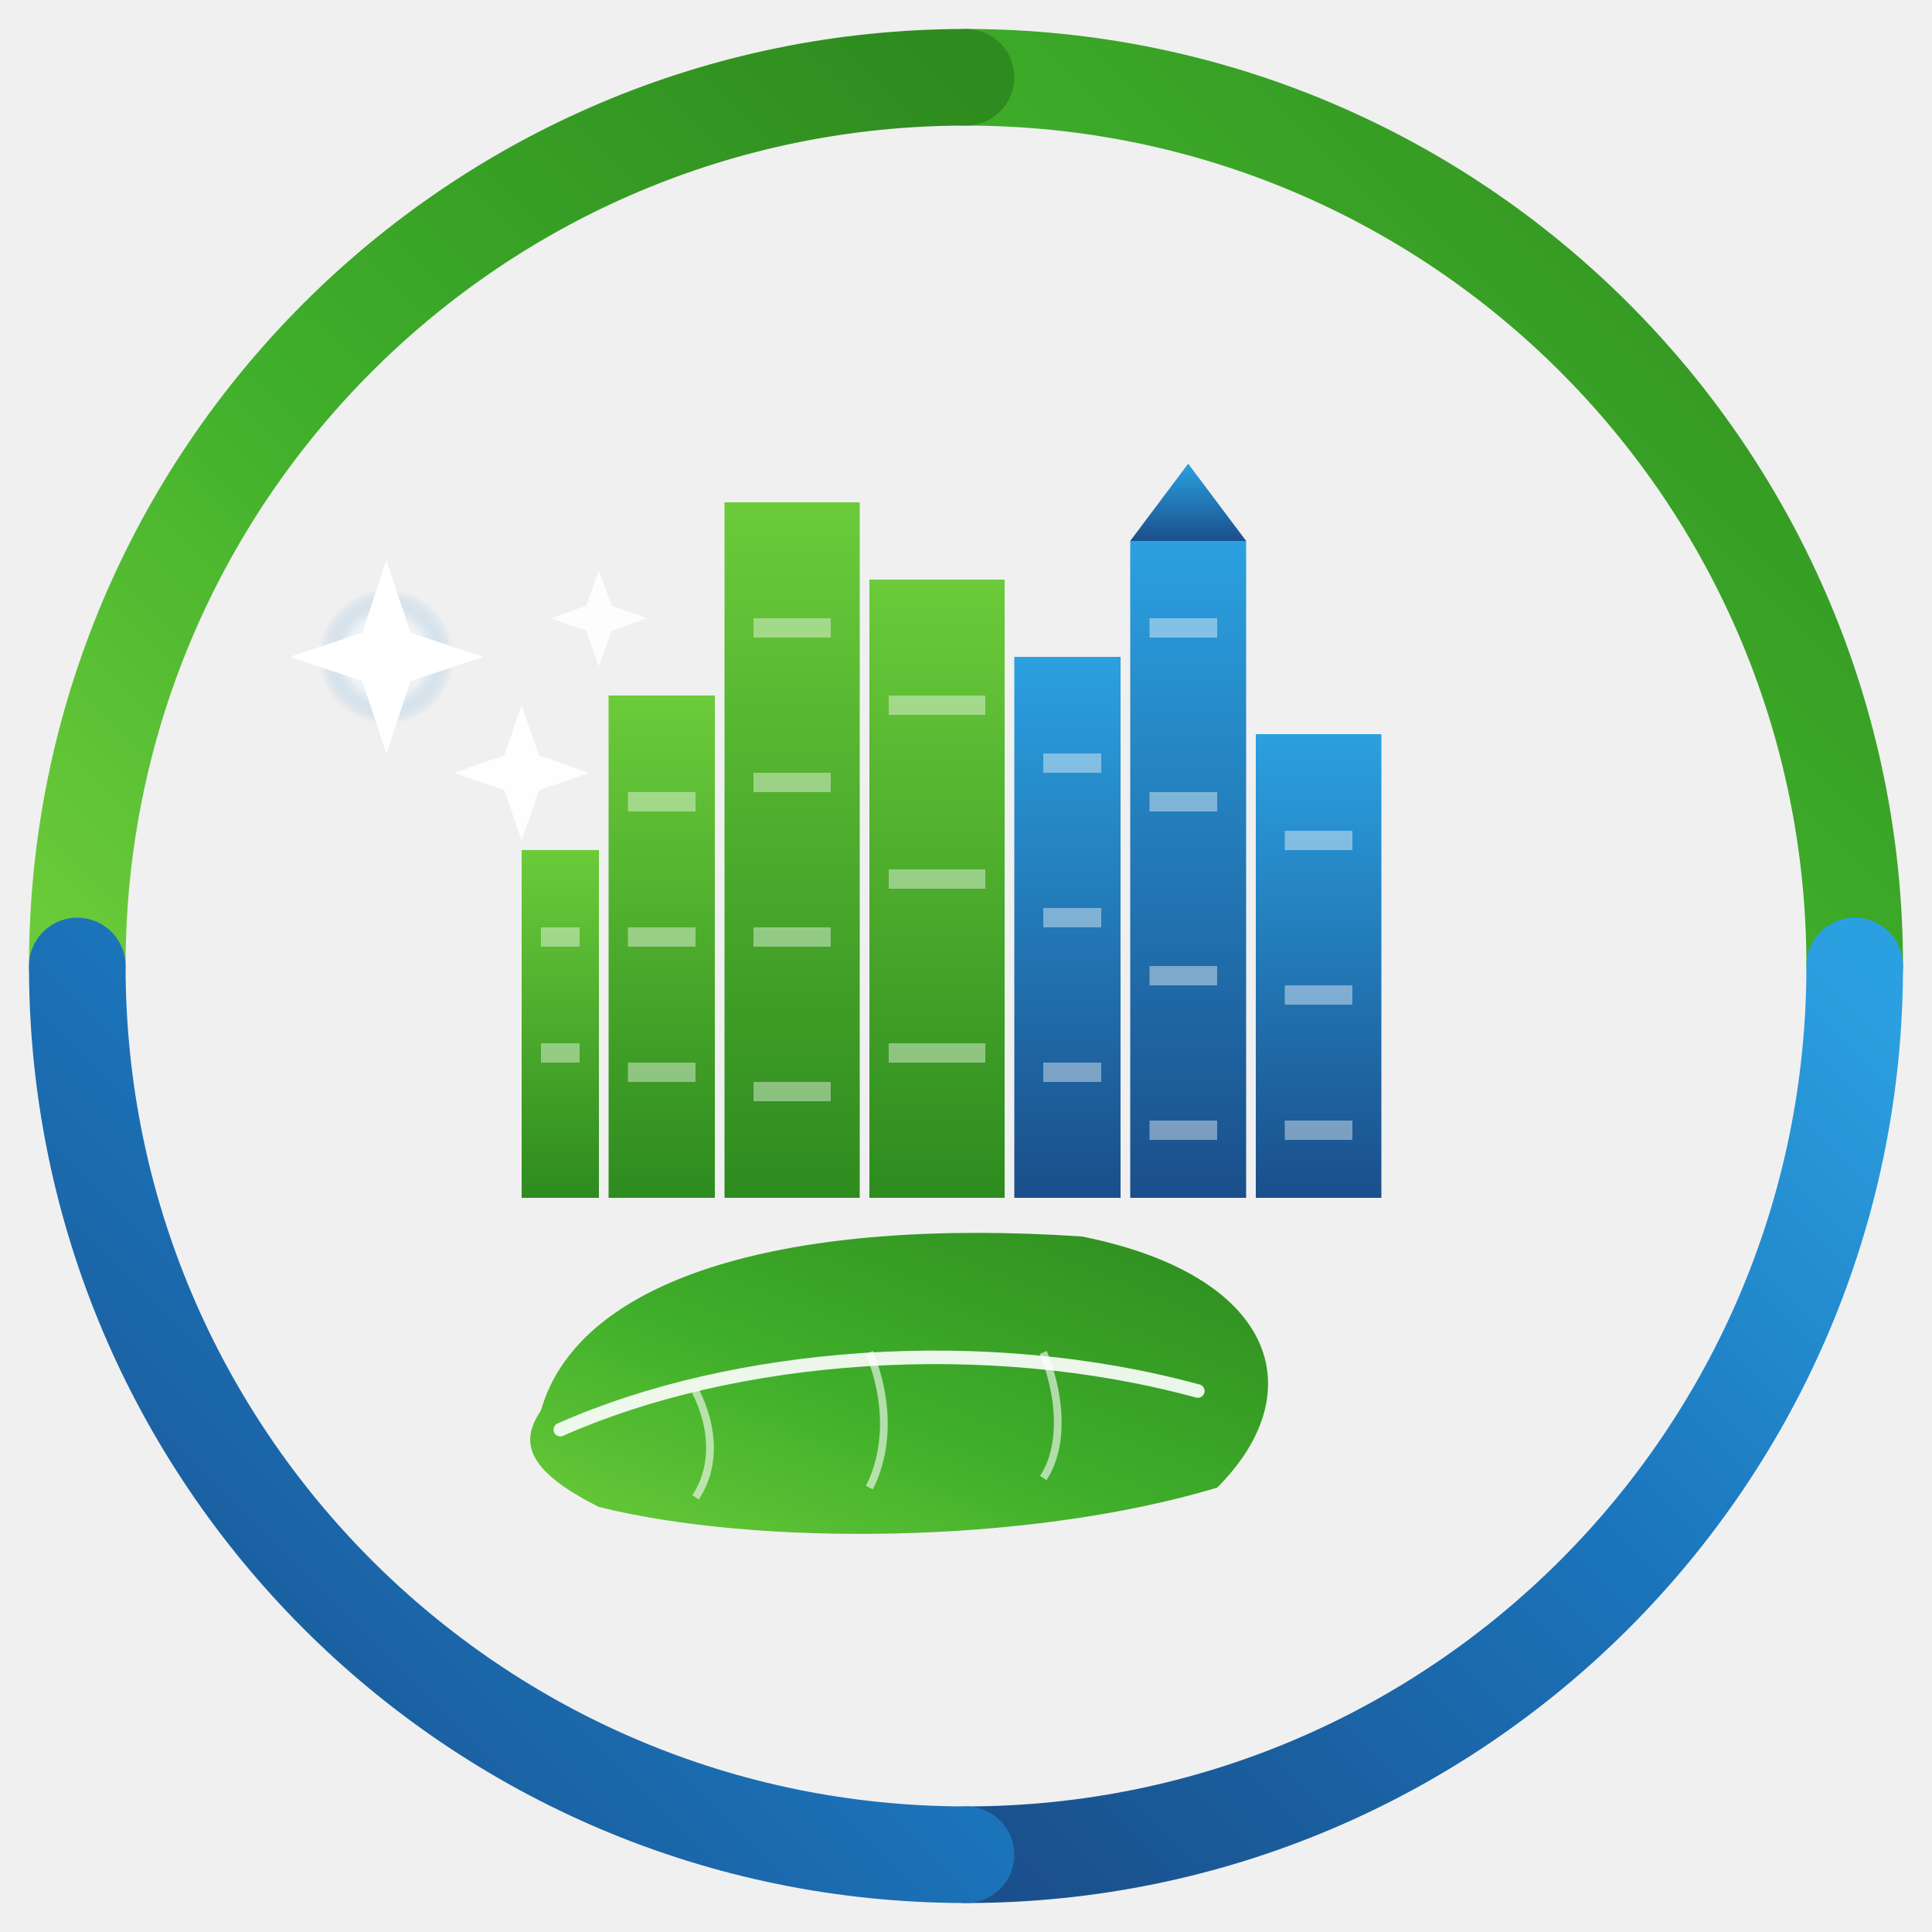
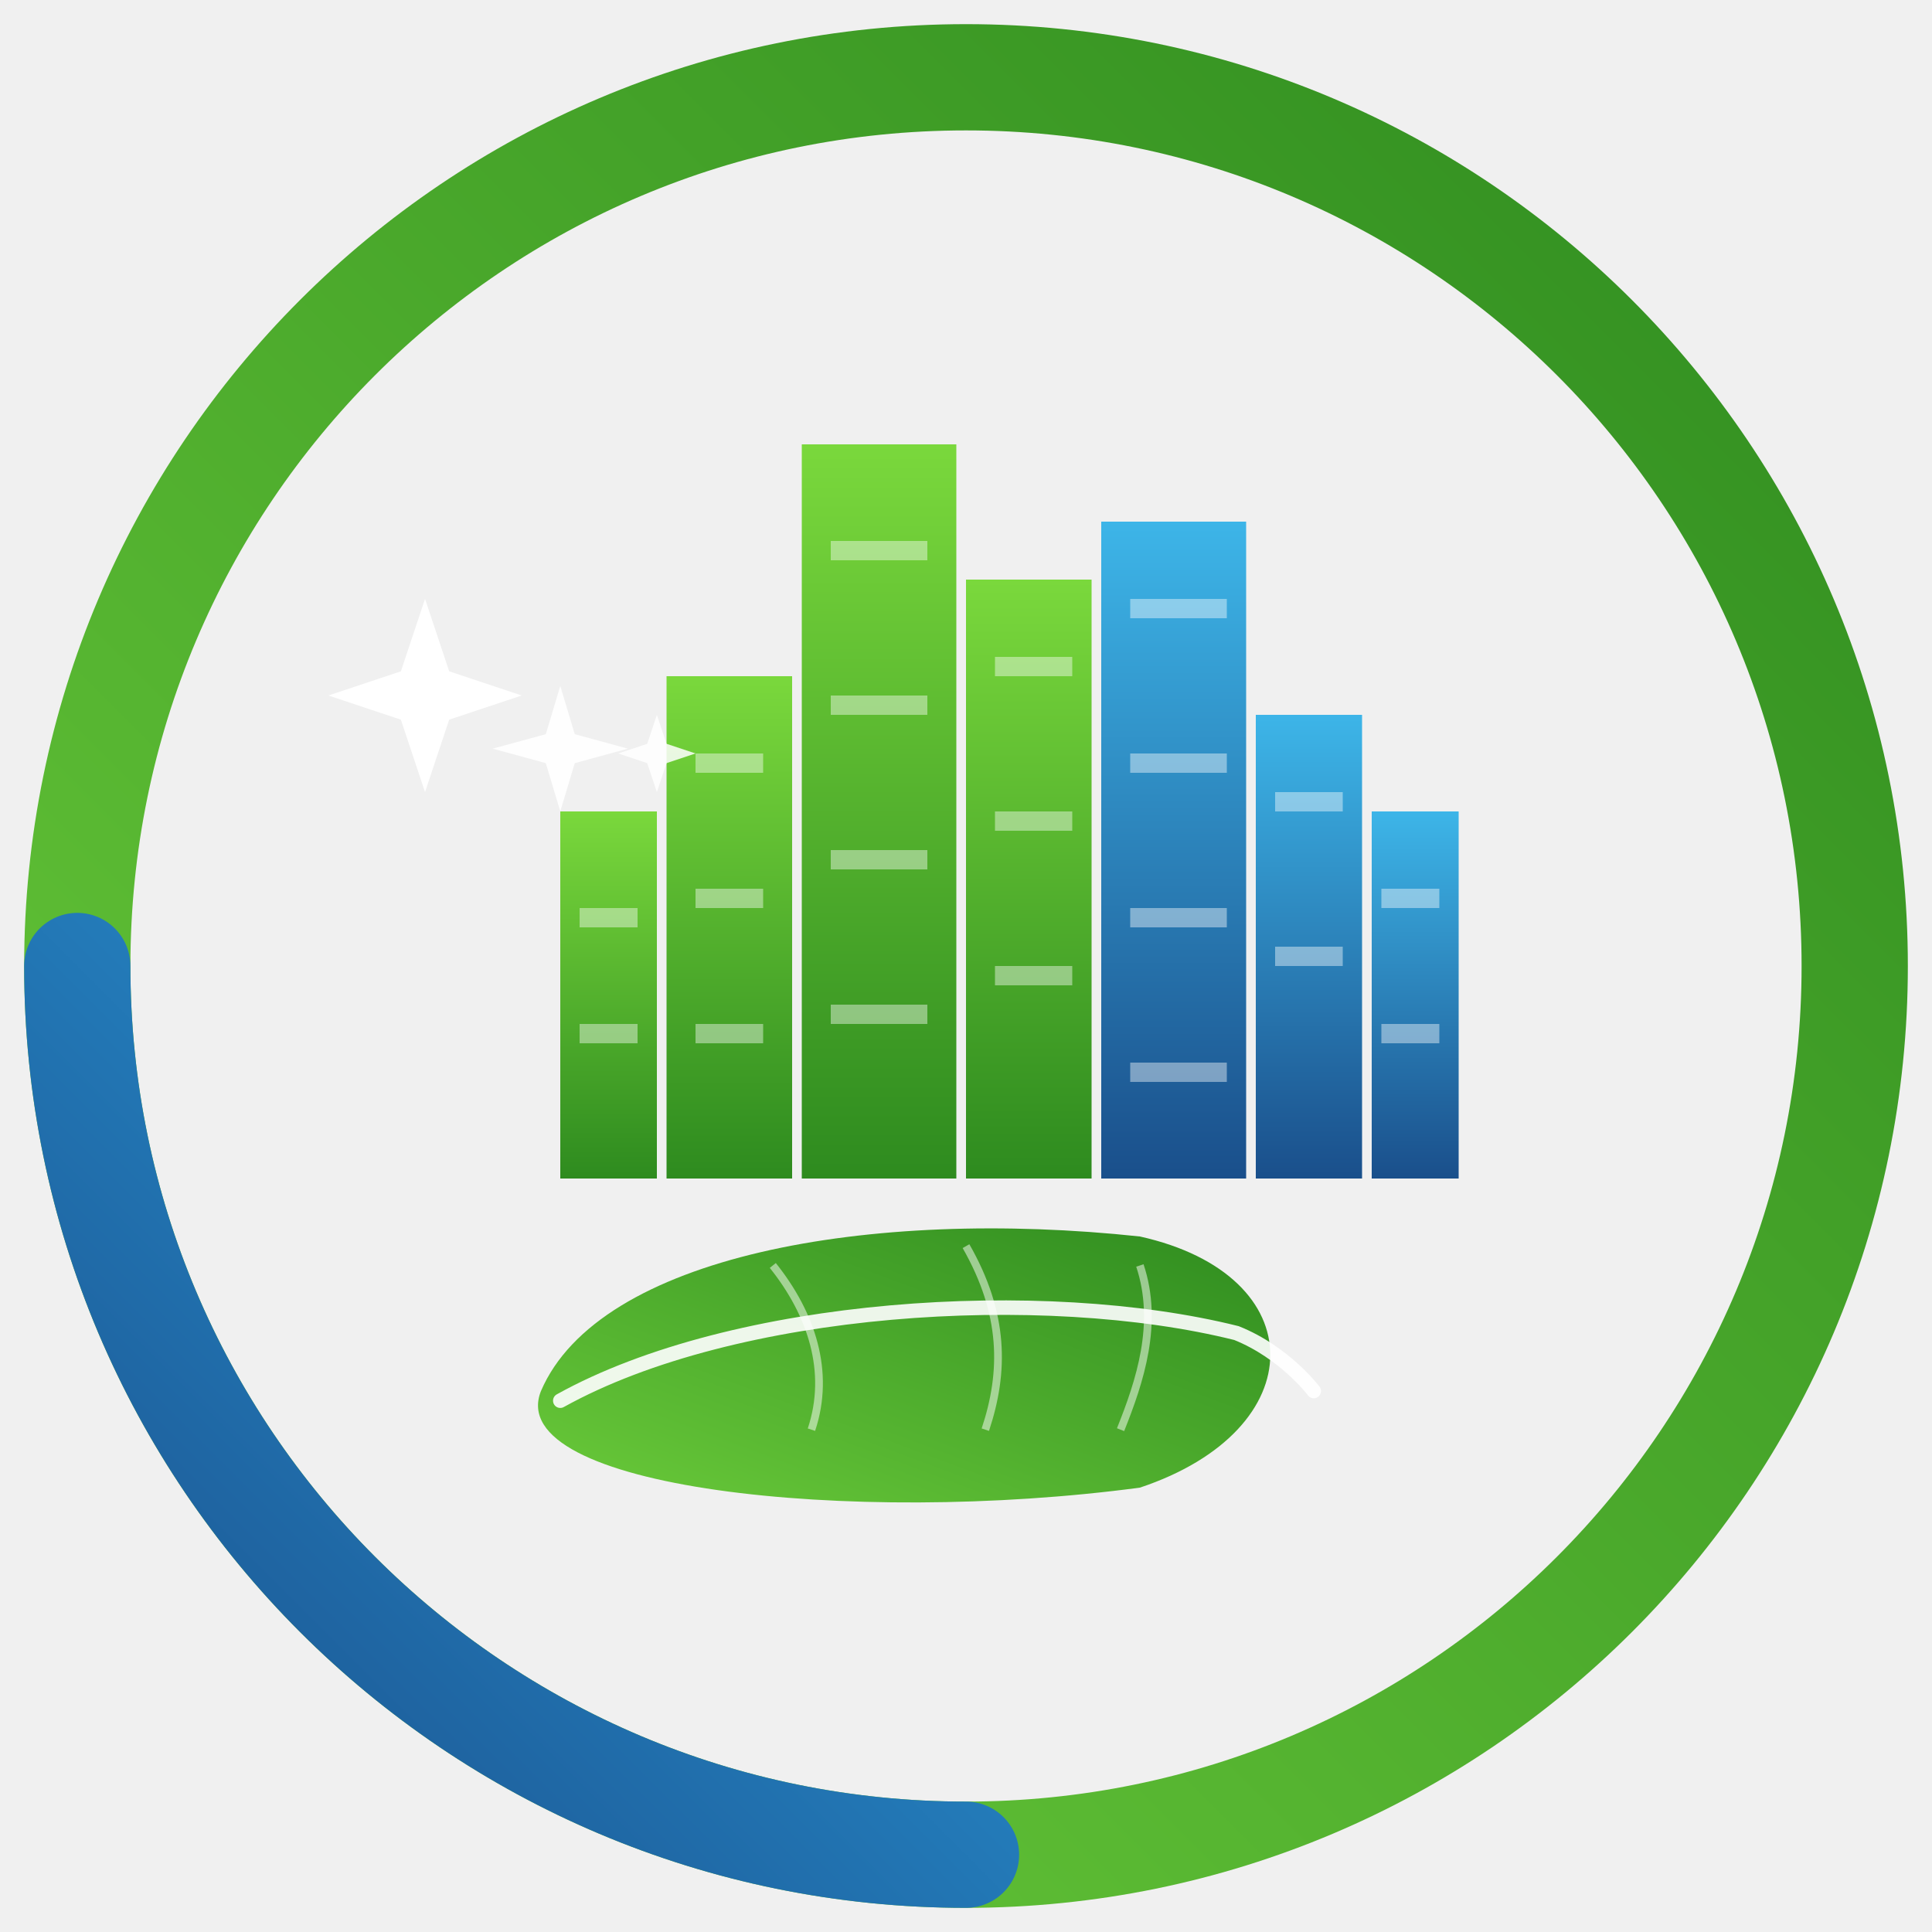
<svg xmlns="http://www.w3.org/2000/svg" viewBox="0 0 200 200" role="img" aria-label="ProClean">
  <defs>
-     <linearGradient id="mark-ribbonBlue" x1="0%" y1="100%" x2="100%" y2="0%">
+     <linearGradient id="mk-ribbonBlue" x1="0%" y1="100%" x2="100%" y2="0%">
      <stop offset="0%" stop-color="#1A4F8B" />
-       <stop offset="55%" stop-color="#1B75BC" />
      <stop offset="100%" stop-color="#2BA0E0" />
    </linearGradient>
-     <linearGradient id="mark-ribbonGreen" x1="100%" y1="0%" x2="0%" y2="100%">
+     <linearGradient id="mk-ribbonGreen" x1="100%" y1="0%" x2="0%" y2="100%">
      <stop offset="0%" stop-color="#2E8B1F" />
-       <stop offset="55%" stop-color="#3FAE2A" />
      <stop offset="100%" stop-color="#6BCB3A" />
    </linearGradient>
-     <linearGradient id="mark-bldgGreen" x1="0%" y1="0%" x2="0%" y2="100%">
-       <stop offset="0%" stop-color="#6BCB3A" />
+     <linearGradient id="mk-bldgGreen" x1="0%" y1="0%" x2="0%" y2="100%">
+       <stop offset="0%" stop-color="#7AD83C" />
      <stop offset="100%" stop-color="#2E8B1F" />
    </linearGradient>
-     <linearGradient id="mark-bldgBlue" x1="0%" y1="0%" x2="0%" y2="100%">
-       <stop offset="0%" stop-color="#2BA0E0" />
+     <linearGradient id="mk-bldgBlue" x1="0%" y1="0%" x2="0%" y2="100%">
+       <stop offset="0%" stop-color="#3DB5E8" />
      <stop offset="100%" stop-color="#1A4F8B" />
    </linearGradient>
-     <radialGradient id="mark-sparkle" cx="50%" cy="50%" r="50%">
-       <stop offset="0%" stop-color="#ffffff" stop-opacity="1" />
-       <stop offset="60%" stop-color="#E6F3FB" stop-opacity="0.9" />
-       <stop offset="100%" stop-color="#1B75BC" stop-opacity="0" />
-     </radialGradient>
  </defs>
-   <path d="M 100,8 A 92,92 0 0,1 192,100" fill="none" stroke="url(#mark-ribbonGreen)" stroke-width="10" stroke-linecap="round" />
-   <path d="M 100,8 A 92,92 0 0,0 8,100" fill="none" stroke="url(#mark-ribbonGreen)" stroke-width="10" stroke-linecap="round" />
-   <path d="M 192,100 A 92,92 0 0,1 100,192" fill="none" stroke="url(#mark-ribbonBlue)" stroke-width="10" stroke-linecap="round" />
-   <path d="M 8,100 A 92,92 0 0,0 100,192" fill="none" stroke="url(#mark-ribbonBlue)" stroke-width="10" stroke-linecap="round" />
-   <g transform="translate(54,42)">
-     <rect x="0" y="46" width="8" height="36" fill="url(#mark-bldgGreen)" />
-     <rect x="9" y="30" width="11" height="52" fill="url(#mark-bldgGreen)" />
-     <rect x="21" y="10" width="14" height="72" fill="url(#mark-bldgGreen)" />
-     <polygon points="36,18 50,18 50,82 36,82" fill="url(#mark-bldgGreen)" />
-     <rect x="51" y="26" width="11" height="56" fill="url(#mark-bldgBlue)" />
-     <polygon points="63,14 75,14 75,82 63,82" fill="url(#mark-bldgBlue)" />
-     <polygon points="63,14 69,6 75,14" fill="url(#mark-bldgBlue)" />
-     <rect x="76" y="34" width="13" height="48" fill="url(#mark-bldgBlue)" />
+   <circle cx="100" cy="100" r="92" fill="none" stroke="url(#mk-ribbonGreen)" stroke-width="11" stroke-linecap="round" />
+   <path d="M 100,192 A 92,92 0 0,1 8,100" fill="none" stroke="url(#mk-ribbonBlue)" stroke-width="11" stroke-linecap="round" />
+   <g transform="translate(58,40)">
+     <rect x="0" y="44" width="10" height="38" fill="url(#mk-bldgGreen)" />
+     <rect x="11" y="30" width="13" height="52" fill="url(#mk-bldgGreen)" />
+     <rect x="25" y="6" width="16" height="76" fill="url(#mk-bldgGreen)" />
+     <rect x="42" y="20" width="13" height="62" fill="url(#mk-bldgGreen)" />
+     <rect x="56" y="14" width="15" height="68" fill="url(#mk-bldgBlue)" />
+     <rect x="72" y="34" width="11" height="48" fill="url(#mk-bldgBlue)" />
+     <rect x="84" y="44" width="9" height="38" fill="url(#mk-bldgBlue)" />
    <g fill="#ffffff" opacity="0.42">
-       <rect x="2" y="54" width="4" height="2" />
-       <rect x="2" y="66" width="4" height="2" />
-       <rect x="11" y="40" width="7" height="2" />
-       <rect x="11" y="54" width="7" height="2" />
-       <rect x="11" y="68" width="7" height="2" />
-       <rect x="24" y="22" width="8" height="2" />
-       <rect x="24" y="38" width="8" height="2" />
-       <rect x="24" y="54" width="8" height="2" />
-       <rect x="24" y="70" width="8" height="2" />
-       <rect x="38" y="30" width="10" height="2" />
-       <rect x="38" y="48" width="10" height="2" />
-       <rect x="38" y="66" width="10" height="2" />
-       <rect x="54" y="36" width="6" height="2" />
-       <rect x="54" y="52" width="6" height="2" />
-       <rect x="54" y="68" width="6" height="2" />
-       <rect x="65" y="22" width="7" height="2" />
-       <rect x="65" y="40" width="7" height="2" />
-       <rect x="65" y="58" width="7" height="2" />
-       <rect x="65" y="74" width="7" height="2" />
-       <rect x="79" y="44" width="7" height="2" />
-       <rect x="79" y="60" width="7" height="2" />
-       <rect x="79" y="74" width="7" height="2" />
+       <rect x="2" y="54" width="6" height="2" />
+       <rect x="2" y="66" width="6" height="2" />
+       <rect x="14" y="38" width="7" height="2" />
+       <rect x="14" y="52" width="7" height="2" />
+       <rect x="14" y="66" width="7" height="2" />
+       <rect x="28" y="16" width="10" height="2" />
+       <rect x="28" y="32" width="10" height="2" />
+       <rect x="28" y="48" width="10" height="2" />
+       <rect x="28" y="64" width="10" height="2" />
+       <rect x="45" y="28" width="8" height="2" />
+       <rect x="45" y="44" width="8" height="2" />
+       <rect x="45" y="60" width="8" height="2" />
+       <rect x="59" y="22" width="10" height="2" />
+       <rect x="59" y="38" width="10" height="2" />
+       <rect x="59" y="54" width="10" height="2" />
+       <rect x="59" y="70" width="10" height="2" />
+       <rect x="74" y="42" width="7" height="2" />
+       <rect x="74" y="58" width="7" height="2" />
+       <rect x="85" y="52" width="6" height="2" />
+       <rect x="85" y="66" width="6" height="2" />
    </g>
  </g>
-   <g transform="translate(40,68)">
-     <g>
-       <circle cx="0" cy="0" r="7" fill="url(#mark-sparkle)" opacity="0.5" />
-       <path d="M 0,-10 L 2.5,-2.5 L 10,0 L 2.5,2.5 L 0,10 L -2.5,2.5 L -10,0 L -2.5,-2.5 Z" fill="#ffffff" />
-     </g>
-     <g transform="translate(14,12)">
-       <path d="M 0,-7 L 1.8,-1.8 L 7,0 L 1.8,1.8 L 0,7 L -1.8,1.8 L -7,0 L -1.8,-1.8 Z" fill="#ffffff" opacity="0.95" />
-     </g>
-     <g transform="translate(22,-4)">
-       <path d="M 0,-5 L 1.3,-1.3 L 5,0 L 1.3,1.3 L 0,5 L -1.3,1.3 L -5,0 L -1.3,-1.3 Z" fill="#ffffff" opacity="0.85" />
-     </g>
+   <g transform="translate(44,72)" fill="#ffffff">
+     <path d="M 0,-10 L 2.5,-2.5 L 10,0 L 2.5,2.5 L 0,10 L -2.5,2.5 L -10,0 L -2.5,-2.5 Z" />
+     <path d="M 14,12 L 15.5,7 L 21,5.5 L 15.5,4 L 14,-1 L 12.5,4 L 7,5.5 L 12.5,7 Z" opacity="0.9" />
+     <path d="M 24,2 L 25,5 L 28,6 L 25,7 L 24,10 L 23,7 L 20,6 L 23,5 Z" opacity="0.85" />
  </g>
-   <g transform="translate(56,140)">
-     <path d="M 0,6              C 4,-8 26,-14 56,-12              C 76,-8 80,4 70,14              C 50,20 22,20 6,16              C -2,12 -2,9 0,6 Z" fill="url(#mark-ribbonGreen)" />
-     <path d="M 2,8 C 20,0 46,-2 68,4" stroke="#ffffff" stroke-width="1.4" fill="none" stroke-linecap="round" opacity="0.9" />
-     <path d="M 16,4 C 18,8 18,12 16,15" stroke="#ffffff" stroke-width="0.8" fill="none" opacity="0.6" />
-     <path d="M 34,0 C 36,5 36,10 34,14" stroke="#ffffff" stroke-width="0.8" fill="none" opacity="0.6" />
-     <path d="M 52,0 C 54,5 54,10 52,13" stroke="#ffffff" stroke-width="0.8" fill="none" opacity="0.6" />
+   <g transform="translate(58,140)">
+     <path d="M -2,4 C 4,-10 32,-15 60,-12 C 78,-8 78,8 60,14 C 30,18 -6,14 -2,4 Z" fill="url(#mk-ribbonGreen)" />
+     <path d="M 0,5 C 18,-5 50,-7 70,-2 C 75,0 78,4 78,4" stroke="#ffffff" stroke-width="1.5" fill="none" stroke-linecap="round" opacity="0.9" />
+     <path d="M 22,-9 C 26,-4 28,2 26,8" stroke="#ffffff" stroke-width="0.8" fill="none" opacity="0.5" />
+     <path d="M 42,-11 C 46,-4 46,2 44,8" stroke="#ffffff" stroke-width="0.8" fill="none" opacity="0.5" />
+     <path d="M 60,-9 C 62,-3 60,3 58,8" stroke="#ffffff" stroke-width="0.8" fill="none" opacity="0.5" />
  </g>
</svg>
